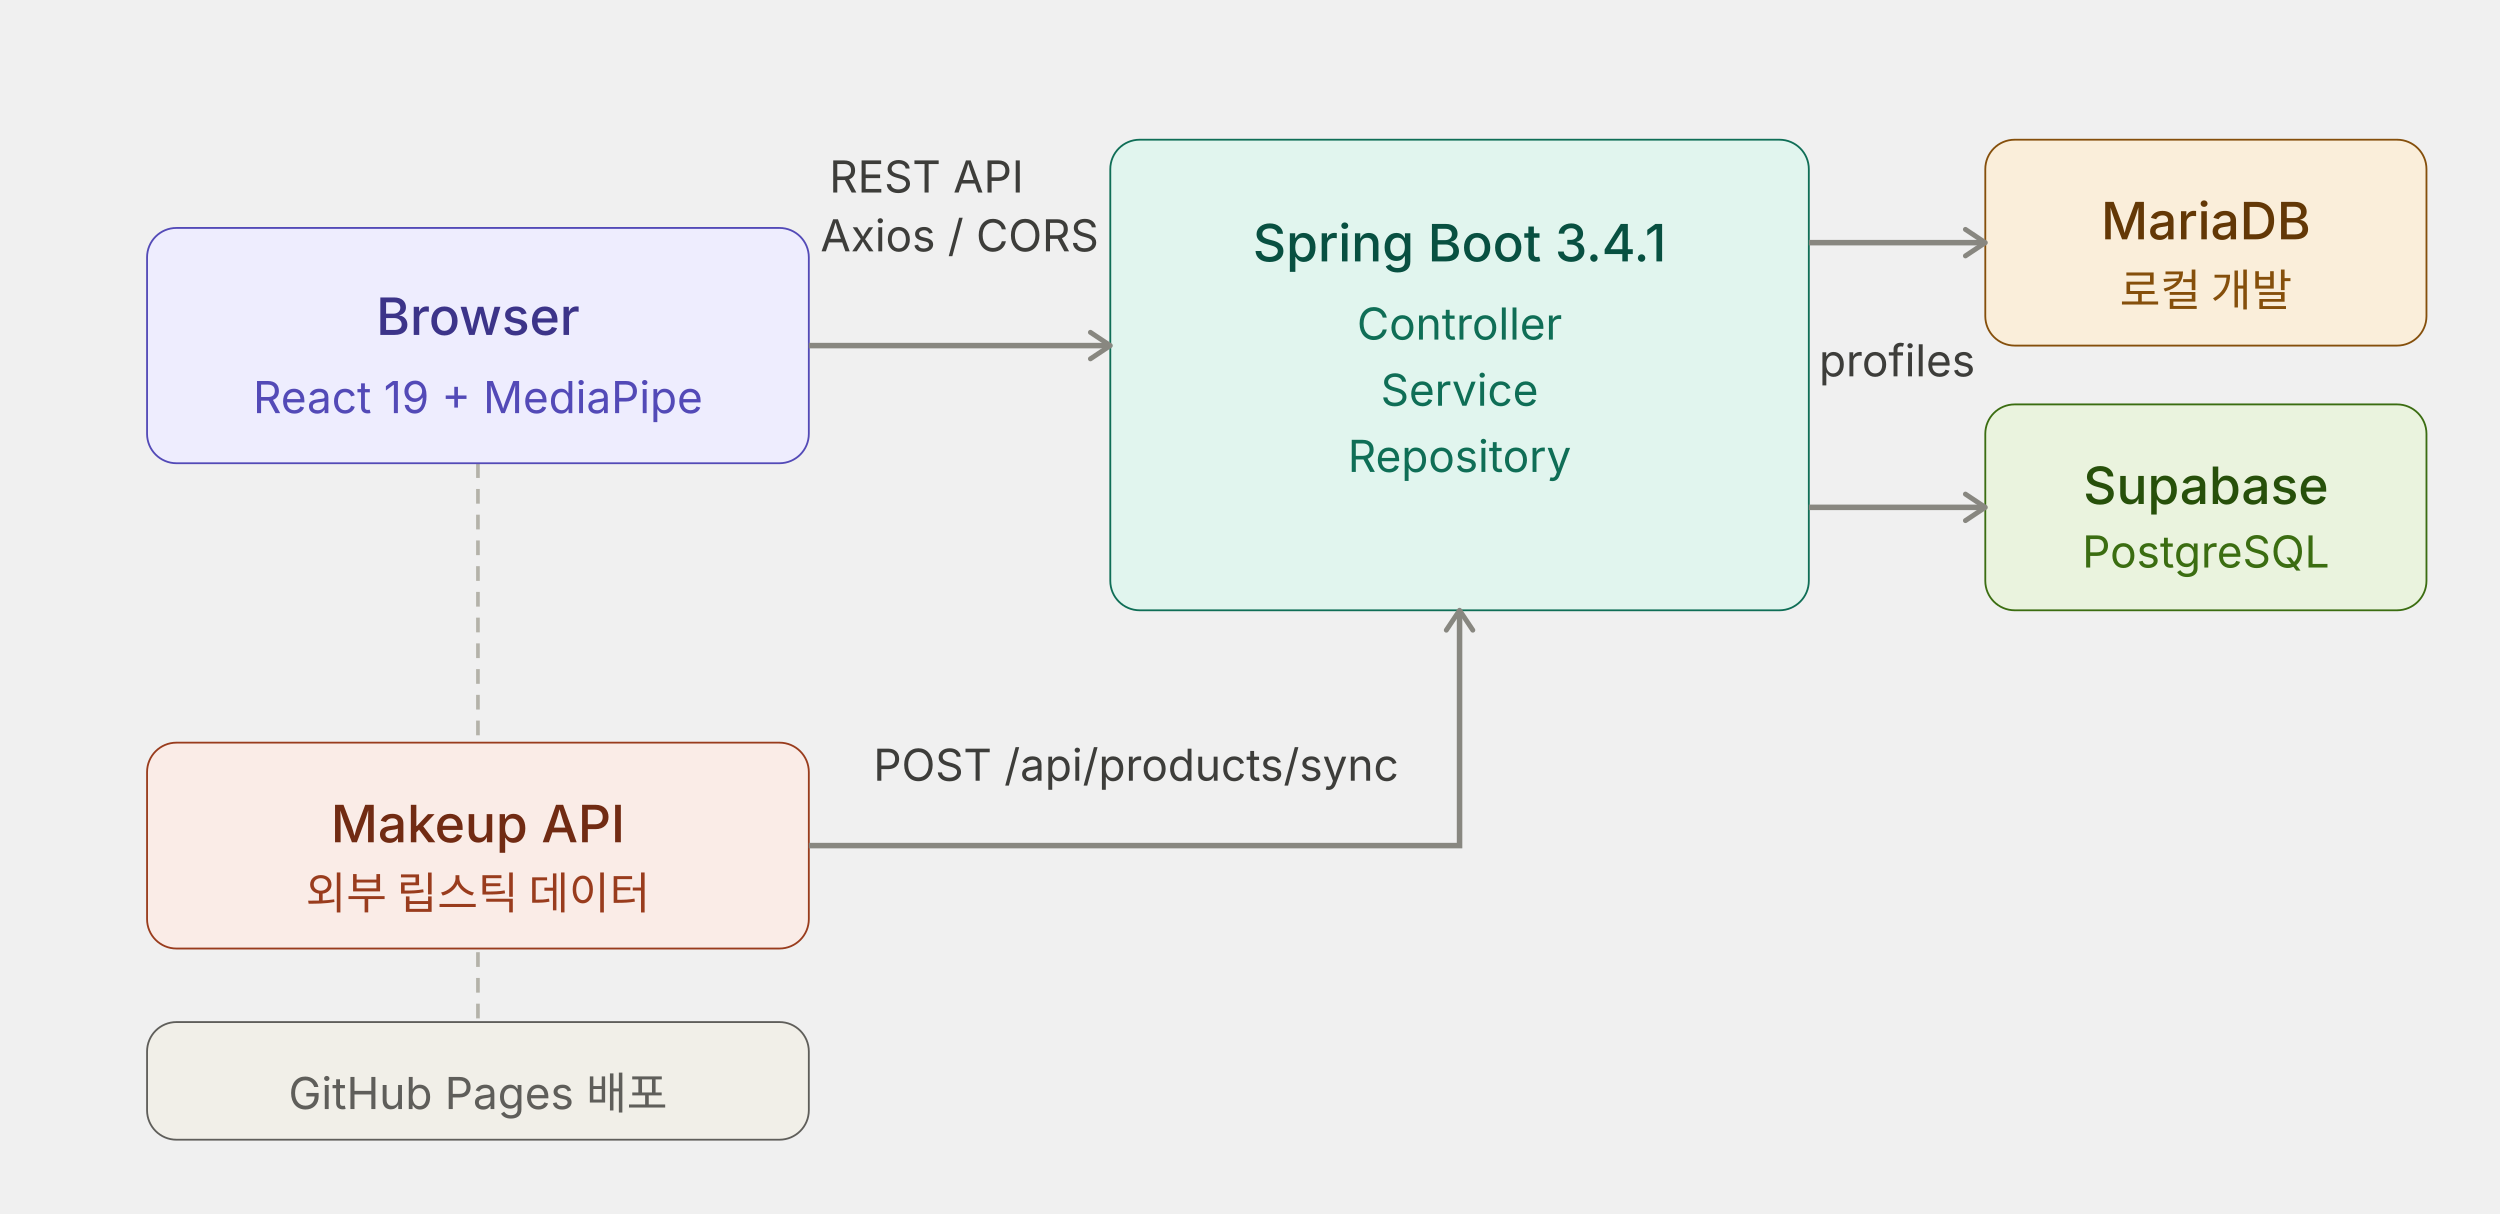
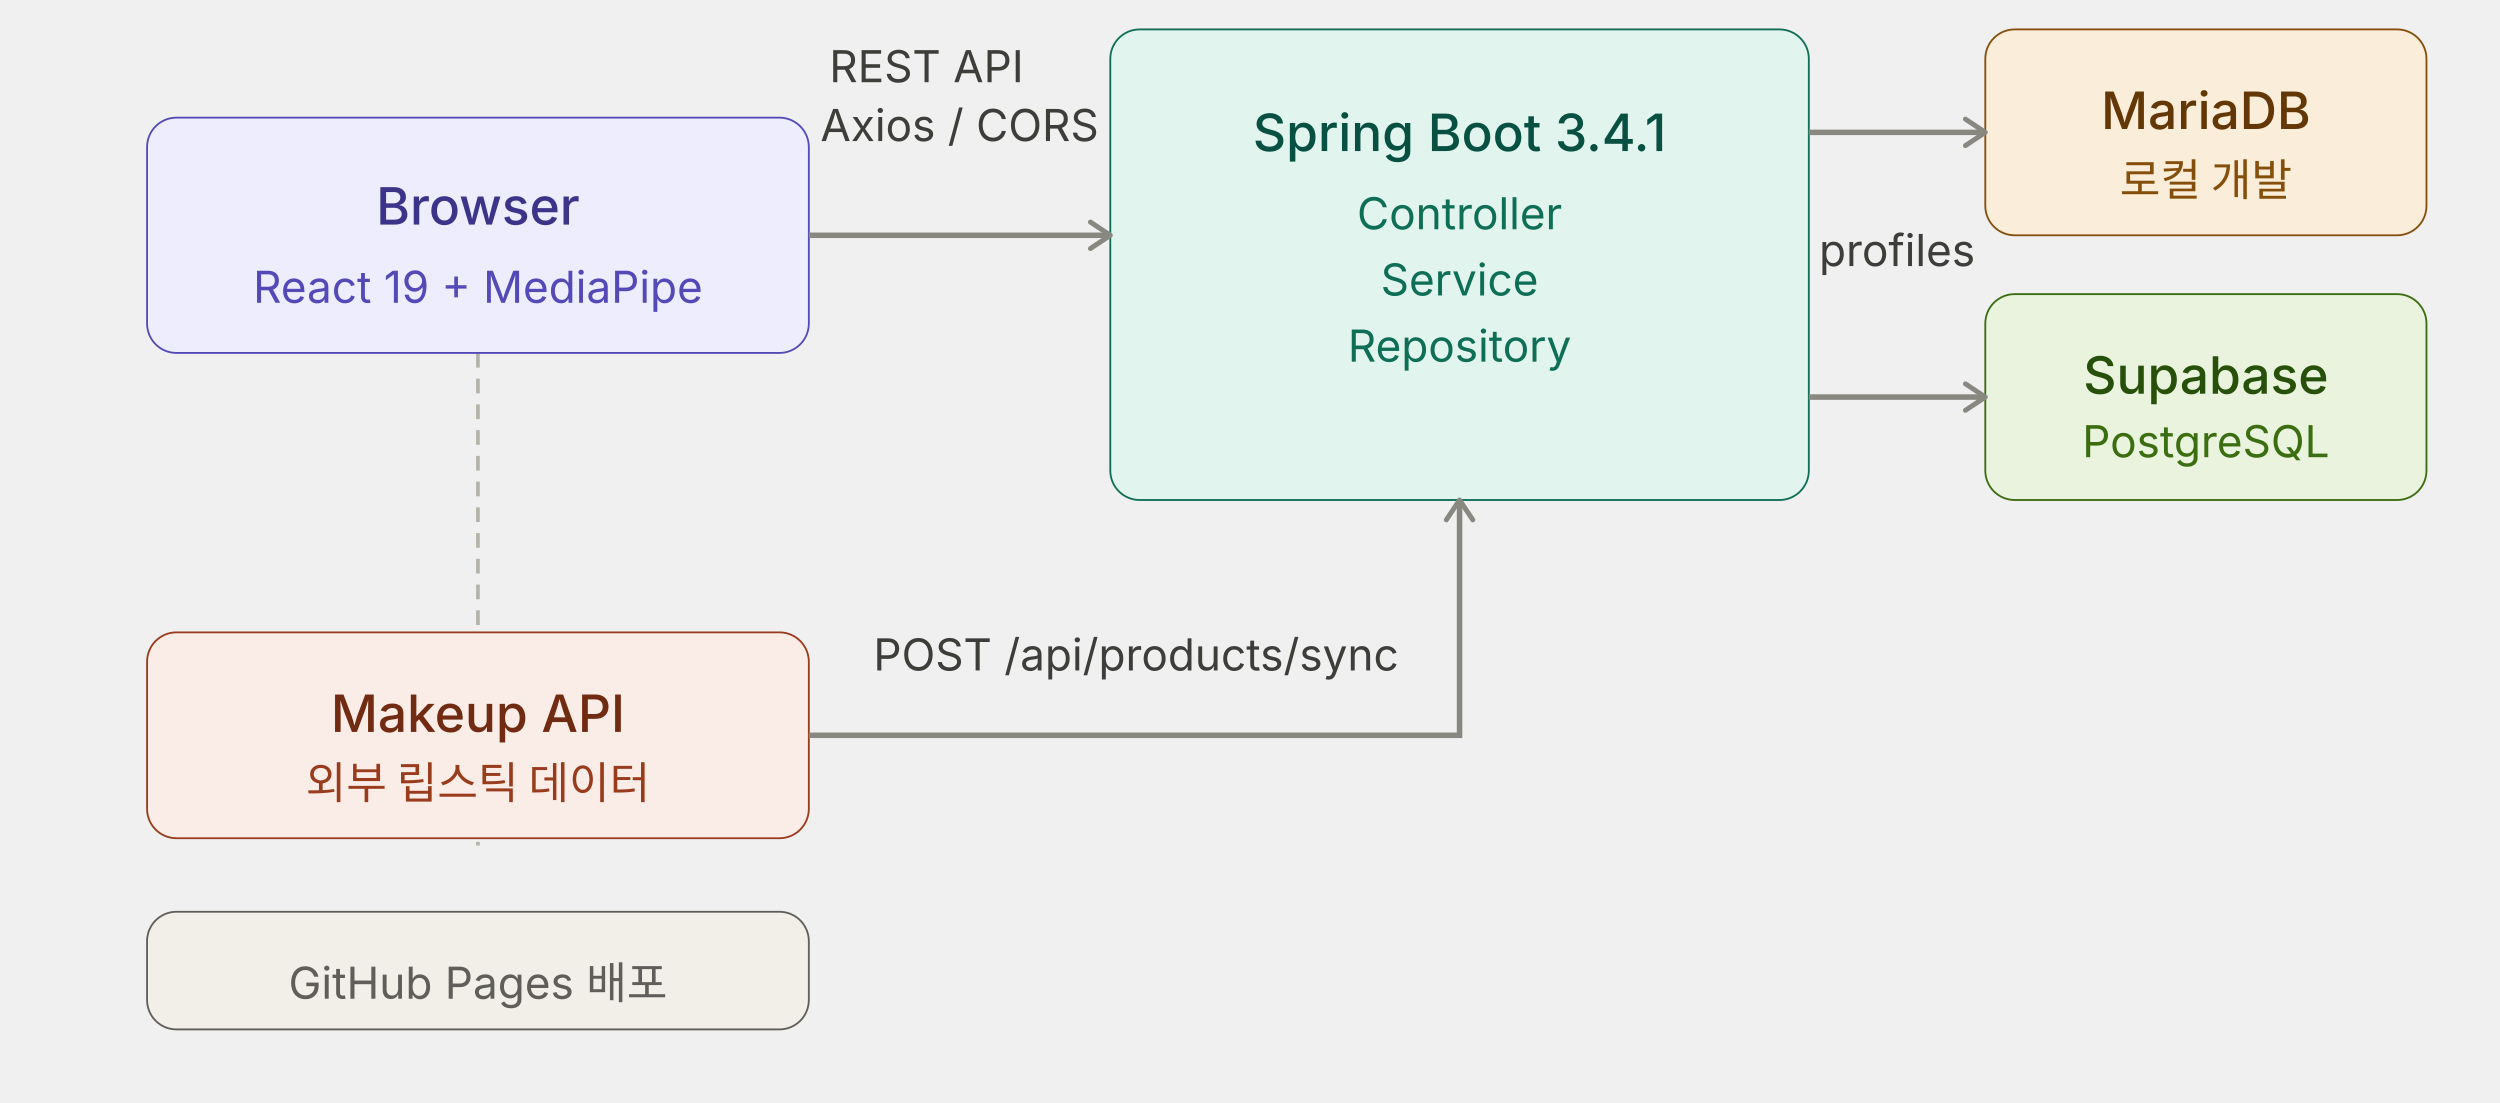
- <svg xmlns="http://www.w3.org/2000/svg" width="100%" viewBox="0 70 680 330" role="img" style="">
+ <svg xmlns="http://www.w3.org/2000/svg" width="100%" viewBox="0 100 680 300" role="img" style="">
  <defs>
    <marker id="arrow" viewBox="0 0 10 10" refX="8" refY="5" markerWidth="6" markerHeight="6" orient="auto-start-reverse">
      <path d="M2 1L8 5L2 9" fill="none" stroke="context-stroke" stroke-width="1.5" stroke-linecap="round" stroke-linejoin="round" />
    </marker>
    <mask id="imagine-text-gaps-znp66i" maskUnits="userSpaceOnUse">
      <rect x="0" y="0" width="680" height="400" fill="white" />
      <rect x="98.195" y="145" width="64.854" height="22" fill="black" rx="2" />
      <rect x="66.234" y="168.5" width="128.572" height="19" fill="black" rx="2" />
      <rect x="337.344" y="125" width="118.312" height="22" fill="black" rx="2" />
      <rect x="363.125" y="148.5" width="67.92" height="19" fill="black" rx="2" />
      <rect x="370.898" y="166.5" width="52.244" height="19" fill="black" rx="2" />
      <rect x="361.953" y="184.5" width="71.236" height="19" fill="black" rx="2" />
      <rect x="567.078" y="119" width="66.601" height="22" fill="black" rx="2" />
      <rect x="572.641" y="138.5" width="55.664" height="19" fill="black" rx="2" />
      <rect x="562.391" y="191" width="75.022" height="22" fill="black" rx="2" />
      <rect x="562.516" y="210.5" width="76.024" height="19" fill="black" rx="2" />
      <rect x="86.039" y="283" width="88.027" height="22" fill="black" rx="2" />
      <rect x="79.289" y="302.5" width="101.422" height="19" fill="black" rx="2" />
      <rect x="74.414" y="355.5" width="111.12" height="19" fill="black" rx="2" />
      <rect x="223.039" y="108.5" width="58.644" height="19" fill="black" rx="2" />
      <rect x="218.633" y="124.5" width="84.668" height="19" fill="black" rx="2" />
      <rect x="490.273" y="158.5" width="52.278" height="19" fill="black" rx="2" />
      <rect x="234.766" y="268.5" width="149.83" height="19" fill="black" rx="2" />
    </mask>
  </defs>
  <line x1="130" y1="196" x2="130" y2="348" stroke="#B4B2A9" stroke-width="1" stroke-dasharray="4 3" mask="url(#imagine-text-gaps-znp66i)" style="fill:rgb(0, 0, 0);stroke:rgb(180, 178, 169);color:rgb(0, 0, 0);stroke-width:1px;stroke-dasharray:4px, 3px;stroke-linecap:butt;stroke-linejoin:miter;opacity:1;font-family:&quot;Anthropic Sans&quot;, -apple-system, BlinkMacSystemFont, &quot;Segoe UI&quot;, sans-serif;font-size:16px;font-weight:400;text-anchor:start;dominant-baseline:auto" />
  <g style="fill:rgb(0, 0, 0);stroke:none;color:rgb(0, 0, 0);stroke-width:1px;stroke-linecap:butt;stroke-linejoin:miter;opacity:1;font-family:&quot;Anthropic Sans&quot;, -apple-system, BlinkMacSystemFont, &quot;Segoe UI&quot;, sans-serif;font-size:16px;font-weight:400;text-anchor:start;dominant-baseline:auto">
    <rect x="40" y="132" width="180" height="64" rx="8" stroke-width="0.5" style="fill:rgb(238, 237, 254);stroke:rgb(83, 74, 183);color:rgb(0, 0, 0);stroke-width:0.5px;stroke-linecap:butt;stroke-linejoin:miter;opacity:1;font-family:&quot;Anthropic Sans&quot;, -apple-system, BlinkMacSystemFont, &quot;Segoe UI&quot;, sans-serif;font-size:16px;font-weight:400;text-anchor:start;dominant-baseline:auto" />
    <text x="130" y="156" text-anchor="middle" dominant-baseline="central" style="fill:rgb(60, 52, 137);stroke:none;color:rgb(0, 0, 0);stroke-width:1px;stroke-linecap:butt;stroke-linejoin:miter;opacity:1;font-family:&quot;Anthropic Sans&quot;, -apple-system, BlinkMacSystemFont, &quot;Segoe UI&quot;, sans-serif;font-size:14px;font-weight:500;text-anchor:middle;dominant-baseline:central">Browser</text>
    <text x="130" y="178" text-anchor="middle" dominant-baseline="central" style="fill:rgb(83, 74, 183);stroke:none;color:rgb(0, 0, 0);stroke-width:1px;stroke-linecap:butt;stroke-linejoin:miter;opacity:1;font-family:&quot;Anthropic Sans&quot;, -apple-system, BlinkMacSystemFont, &quot;Segoe UI&quot;, sans-serif;font-size:12px;font-weight:400;text-anchor:middle;dominant-baseline:central">React 19 + MediaPipe</text>
  </g>
  <g style="fill:rgb(0, 0, 0);stroke:none;color:rgb(0, 0, 0);stroke-width:1px;stroke-linecap:butt;stroke-linejoin:miter;opacity:1;font-family:&quot;Anthropic Sans&quot;, -apple-system, BlinkMacSystemFont, &quot;Segoe UI&quot;, sans-serif;font-size:16px;font-weight:400;text-anchor:start;dominant-baseline:auto">
    <rect x="302" y="108" width="190" height="128" rx="8" stroke-width="0.5" style="fill:rgb(225, 245, 238);stroke:rgb(15, 110, 86);color:rgb(0, 0, 0);stroke-width:0.5px;stroke-linecap:butt;stroke-linejoin:miter;opacity:1;font-family:&quot;Anthropic Sans&quot;, -apple-system, BlinkMacSystemFont, &quot;Segoe UI&quot;, sans-serif;font-size:16px;font-weight:400;text-anchor:start;dominant-baseline:auto" />
    <text x="397" y="136" text-anchor="middle" dominant-baseline="central" style="fill:rgb(8, 80, 65);stroke:none;color:rgb(0, 0, 0);stroke-width:1px;stroke-linecap:butt;stroke-linejoin:miter;opacity:1;font-family:&quot;Anthropic Sans&quot;, -apple-system, BlinkMacSystemFont, &quot;Segoe UI&quot;, sans-serif;font-size:14px;font-weight:500;text-anchor:middle;dominant-baseline:central">Spring Boot 3.4.1</text>
    <text x="397" y="158" text-anchor="middle" dominant-baseline="central" style="fill:rgb(15, 110, 86);stroke:none;color:rgb(0, 0, 0);stroke-width:1px;stroke-linecap:butt;stroke-linejoin:miter;opacity:1;font-family:&quot;Anthropic Sans&quot;, -apple-system, BlinkMacSystemFont, &quot;Segoe UI&quot;, sans-serif;font-size:12px;font-weight:400;text-anchor:middle;dominant-baseline:central">Controller</text>
    <text x="397" y="176" text-anchor="middle" dominant-baseline="central" style="fill:rgb(15, 110, 86);stroke:none;color:rgb(0, 0, 0);stroke-width:1px;stroke-linecap:butt;stroke-linejoin:miter;opacity:1;font-family:&quot;Anthropic Sans&quot;, -apple-system, BlinkMacSystemFont, &quot;Segoe UI&quot;, sans-serif;font-size:12px;font-weight:400;text-anchor:middle;dominant-baseline:central">Service</text>
    <text x="397" y="194" text-anchor="middle" dominant-baseline="central" style="fill:rgb(15, 110, 86);stroke:none;color:rgb(0, 0, 0);stroke-width:1px;stroke-linecap:butt;stroke-linejoin:miter;opacity:1;font-family:&quot;Anthropic Sans&quot;, -apple-system, BlinkMacSystemFont, &quot;Segoe UI&quot;, sans-serif;font-size:12px;font-weight:400;text-anchor:middle;dominant-baseline:central">Repository</text>
  </g>
  <g style="fill:rgb(0, 0, 0);stroke:none;color:rgb(0, 0, 0);stroke-width:1px;stroke-linecap:butt;stroke-linejoin:miter;opacity:1;font-family:&quot;Anthropic Sans&quot;, -apple-system, BlinkMacSystemFont, &quot;Segoe UI&quot;, sans-serif;font-size:16px;font-weight:400;text-anchor:start;dominant-baseline:auto">
    <rect x="540" y="108" width="120" height="56" rx="8" stroke-width="0.5" style="fill:rgb(250, 238, 218);stroke:rgb(133, 79, 11);color:rgb(0, 0, 0);stroke-width:0.5px;stroke-linecap:butt;stroke-linejoin:miter;opacity:1;font-family:&quot;Anthropic Sans&quot;, -apple-system, BlinkMacSystemFont, &quot;Segoe UI&quot;, sans-serif;font-size:16px;font-weight:400;text-anchor:start;dominant-baseline:auto" />
    <text x="600" y="130" text-anchor="middle" dominant-baseline="central" style="fill:rgb(99, 56, 6);stroke:none;color:rgb(0, 0, 0);stroke-width:1px;stroke-linecap:butt;stroke-linejoin:miter;opacity:1;font-family:&quot;Anthropic Sans&quot;, -apple-system, BlinkMacSystemFont, &quot;Segoe UI&quot;, sans-serif;font-size:14px;font-weight:500;text-anchor:middle;dominant-baseline:central">MariaDB</text>
    <text x="600" y="148" text-anchor="middle" dominant-baseline="central" style="fill:rgb(133, 79, 11);stroke:none;color:rgb(0, 0, 0);stroke-width:1px;stroke-linecap:butt;stroke-linejoin:miter;opacity:1;font-family:&quot;Anthropic Sans&quot;, -apple-system, BlinkMacSystemFont, &quot;Segoe UI&quot;, sans-serif;font-size:12px;font-weight:400;text-anchor:middle;dominant-baseline:central">로컬 개발</text>
  </g>
  <g style="fill:rgb(0, 0, 0);stroke:none;color:rgb(0, 0, 0);stroke-width:1px;stroke-linecap:butt;stroke-linejoin:miter;opacity:1;font-family:&quot;Anthropic Sans&quot;, -apple-system, BlinkMacSystemFont, &quot;Segoe UI&quot;, sans-serif;font-size:16px;font-weight:400;text-anchor:start;dominant-baseline:auto">
    <rect x="540" y="180" width="120" height="56" rx="8" stroke-width="0.5" style="fill:rgb(234, 243, 222);stroke:rgb(59, 109, 17);color:rgb(0, 0, 0);stroke-width:0.5px;stroke-linecap:butt;stroke-linejoin:miter;opacity:1;font-family:&quot;Anthropic Sans&quot;, -apple-system, BlinkMacSystemFont, &quot;Segoe UI&quot;, sans-serif;font-size:16px;font-weight:400;text-anchor:start;dominant-baseline:auto" />
    <text x="600" y="202" text-anchor="middle" dominant-baseline="central" style="fill:rgb(39, 80, 10);stroke:none;color:rgb(0, 0, 0);stroke-width:1px;stroke-linecap:butt;stroke-linejoin:miter;opacity:1;font-family:&quot;Anthropic Sans&quot;, -apple-system, BlinkMacSystemFont, &quot;Segoe UI&quot;, sans-serif;font-size:14px;font-weight:500;text-anchor:middle;dominant-baseline:central">Supabase</text>
    <text x="600" y="220" text-anchor="middle" dominant-baseline="central" style="fill:rgb(59, 109, 17);stroke:none;color:rgb(0, 0, 0);stroke-width:1px;stroke-linecap:butt;stroke-linejoin:miter;opacity:1;font-family:&quot;Anthropic Sans&quot;, -apple-system, BlinkMacSystemFont, &quot;Segoe UI&quot;, sans-serif;font-size:12px;font-weight:400;text-anchor:middle;dominant-baseline:central">PostgreSQL</text>
  </g>
  <g style="fill:rgb(0, 0, 0);stroke:none;color:rgb(0, 0, 0);stroke-width:1px;stroke-linecap:butt;stroke-linejoin:miter;opacity:1;font-family:&quot;Anthropic Sans&quot;, -apple-system, BlinkMacSystemFont, &quot;Segoe UI&quot;, sans-serif;font-size:16px;font-weight:400;text-anchor:start;dominant-baseline:auto">
    <rect x="40" y="272" width="180" height="56" rx="8" stroke-width="0.5" style="fill:rgb(250, 236, 231);stroke:rgb(153, 60, 29);color:rgb(0, 0, 0);stroke-width:0.5px;stroke-linecap:butt;stroke-linejoin:miter;opacity:1;font-family:&quot;Anthropic Sans&quot;, -apple-system, BlinkMacSystemFont, &quot;Segoe UI&quot;, sans-serif;font-size:16px;font-weight:400;text-anchor:start;dominant-baseline:auto" />
    <text x="130" y="294" text-anchor="middle" dominant-baseline="central" style="fill:rgb(113, 43, 19);stroke:none;color:rgb(0, 0, 0);stroke-width:1px;stroke-linecap:butt;stroke-linejoin:miter;opacity:1;font-family:&quot;Anthropic Sans&quot;, -apple-system, BlinkMacSystemFont, &quot;Segoe UI&quot;, sans-serif;font-size:14px;font-weight:500;text-anchor:middle;dominant-baseline:central">Makeup API</text>
    <text x="130" y="312" text-anchor="middle" dominant-baseline="central" style="fill:rgb(153, 60, 29);stroke:none;color:rgb(0, 0, 0);stroke-width:1px;stroke-linecap:butt;stroke-linejoin:miter;opacity:1;font-family:&quot;Anthropic Sans&quot;, -apple-system, BlinkMacSystemFont, &quot;Segoe UI&quot;, sans-serif;font-size:12px;font-weight:400;text-anchor:middle;dominant-baseline:central">외부 립스틱 데이터</text>
  </g>
  <g style="fill:rgb(0, 0, 0);stroke:none;color:rgb(0, 0, 0);stroke-width:1px;stroke-linecap:butt;stroke-linejoin:miter;opacity:1;font-family:&quot;Anthropic Sans&quot;, -apple-system, BlinkMacSystemFont, &quot;Segoe UI&quot;, sans-serif;font-size:16px;font-weight:400;text-anchor:start;dominant-baseline:auto">
    <rect x="40" y="348" width="180" height="32" rx="8" stroke-width="0.5" style="fill:rgb(241, 239, 232);stroke:rgb(95, 94, 90);color:rgb(0, 0, 0);stroke-width:0.5px;stroke-linecap:butt;stroke-linejoin:miter;opacity:1;font-family:&quot;Anthropic Sans&quot;, -apple-system, BlinkMacSystemFont, &quot;Segoe UI&quot;, sans-serif;font-size:16px;font-weight:400;text-anchor:start;dominant-baseline:auto" />
    <text x="130" y="365" text-anchor="middle" dominant-baseline="central" style="fill:rgb(95, 94, 90);stroke:none;color:rgb(0, 0, 0);stroke-width:1px;stroke-linecap:butt;stroke-linejoin:miter;opacity:1;font-family:&quot;Anthropic Sans&quot;, -apple-system, BlinkMacSystemFont, &quot;Segoe UI&quot;, sans-serif;font-size:12px;font-weight:400;text-anchor:middle;dominant-baseline:central">GitHub Pages 배포</text>
  </g>
  <line x1="220" y1="164" x2="302" y2="164" stroke="#888780" stroke-width="1.5" fill="none" marker-end="url(#arrow)" style="fill:none;stroke:rgb(136, 135, 128);color:rgb(0, 0, 0);stroke-width:1.5px;stroke-linecap:butt;stroke-linejoin:miter;opacity:1;font-family:&quot;Anthropic Sans&quot;, -apple-system, BlinkMacSystemFont, &quot;Segoe UI&quot;, sans-serif;font-size:16px;font-weight:400;text-anchor:start;dominant-baseline:auto" />
  <line x1="492" y1="136" x2="540" y2="136" stroke="#888780" stroke-width="1.5" fill="none" marker-end="url(#arrow)" style="fill:none;stroke:rgb(136, 135, 128);color:rgb(0, 0, 0);stroke-width:1.5px;stroke-linecap:butt;stroke-linejoin:miter;opacity:1;font-family:&quot;Anthropic Sans&quot;, -apple-system, BlinkMacSystemFont, &quot;Segoe UI&quot;, sans-serif;font-size:16px;font-weight:400;text-anchor:start;dominant-baseline:auto" />
  <line x1="492" y1="208" x2="540" y2="208" stroke="#888780" stroke-width="1.5" fill="none" marker-end="url(#arrow)" style="fill:none;stroke:rgb(136, 135, 128);color:rgb(0, 0, 0);stroke-width:1.5px;stroke-linecap:butt;stroke-linejoin:miter;opacity:1;font-family:&quot;Anthropic Sans&quot;, -apple-system, BlinkMacSystemFont, &quot;Segoe UI&quot;, sans-serif;font-size:16px;font-weight:400;text-anchor:start;dominant-baseline:auto" />
  <path d="M220 300 L397 300 L397 236" fill="none" stroke="#888780" stroke-width="1.5" marker-end="url(#arrow)" style="fill:none;stroke:rgb(136, 135, 128);color:rgb(0, 0, 0);stroke-width:1.5px;stroke-linecap:butt;stroke-linejoin:miter;opacity:1;font-family:&quot;Anthropic Sans&quot;, -apple-system, BlinkMacSystemFont, &quot;Segoe UI&quot;, sans-serif;font-size:16px;font-weight:400;text-anchor:start;dominant-baseline:auto" />
  <text x="252" y="118" text-anchor="middle" dominant-baseline="central" style="fill:rgb(61, 61, 58);stroke:none;color:rgb(0, 0, 0);stroke-width:1px;stroke-linecap:butt;stroke-linejoin:miter;opacity:1;font-family:&quot;Anthropic Sans&quot;, -apple-system, BlinkMacSystemFont, &quot;Segoe UI&quot;, sans-serif;font-size:12px;font-weight:400;text-anchor:middle;dominant-baseline:central">REST API</text>
  <text x="261" y="134" text-anchor="middle" dominant-baseline="central" style="fill:rgb(61, 61, 58);stroke:none;color:rgb(0, 0, 0);stroke-width:1px;stroke-linecap:butt;stroke-linejoin:miter;opacity:1;font-family:&quot;Anthropic Sans&quot;, -apple-system, BlinkMacSystemFont, &quot;Segoe UI&quot;, sans-serif;font-size:12px;font-weight:400;text-anchor:middle;dominant-baseline:central">Axios / CORS</text>
  <text x="516" y="168" text-anchor="middle" dominant-baseline="central" style="fill:rgb(61, 61, 58);stroke:none;color:rgb(0, 0, 0);stroke-width:1px;stroke-linecap:butt;stroke-linejoin:miter;opacity:1;font-family:&quot;Anthropic Sans&quot;, -apple-system, BlinkMacSystemFont, &quot;Segoe UI&quot;, sans-serif;font-size:12px;font-weight:400;text-anchor:middle;dominant-baseline:central">profiles</text>
  <text x="309" y="278" text-anchor="middle" dominant-baseline="central" style="fill:rgb(61, 61, 58);stroke:none;color:rgb(0, 0, 0);stroke-width:1px;stroke-linecap:butt;stroke-linejoin:miter;opacity:1;font-family:&quot;Anthropic Sans&quot;, -apple-system, BlinkMacSystemFont, &quot;Segoe UI&quot;, sans-serif;font-size:12px;font-weight:400;text-anchor:middle;dominant-baseline:central">POST /api/products/sync</text>
</svg>
